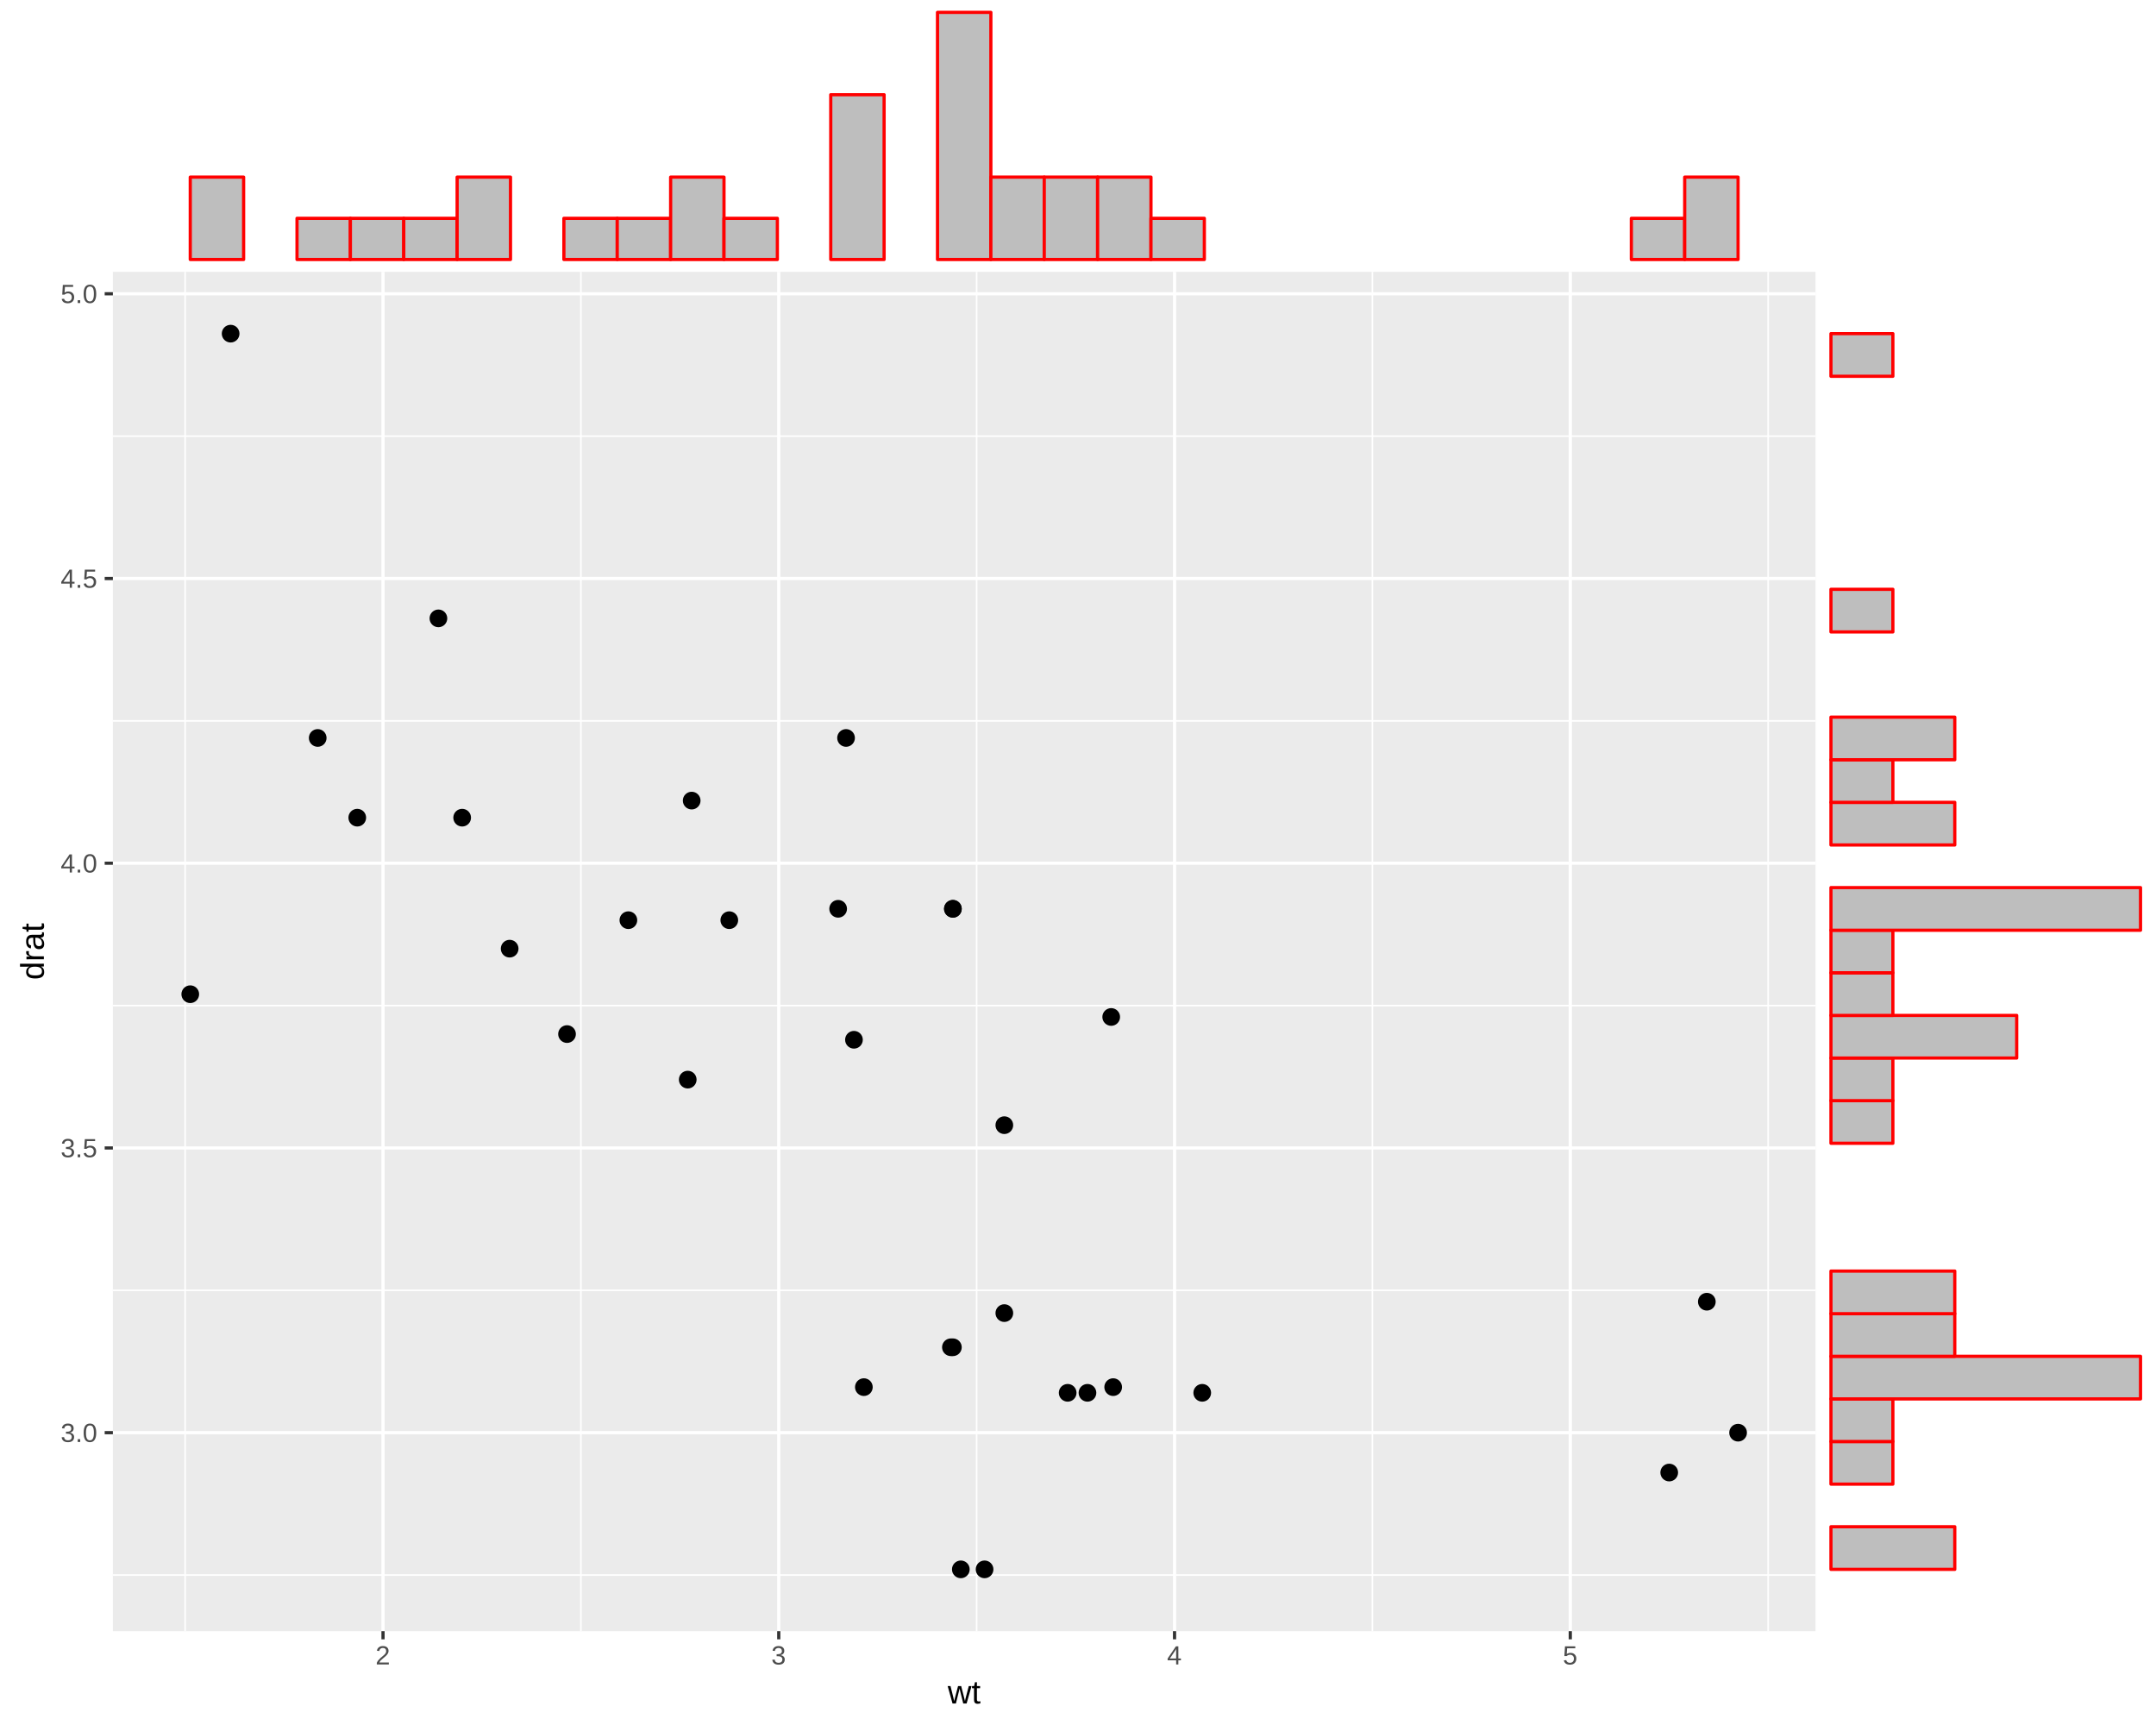
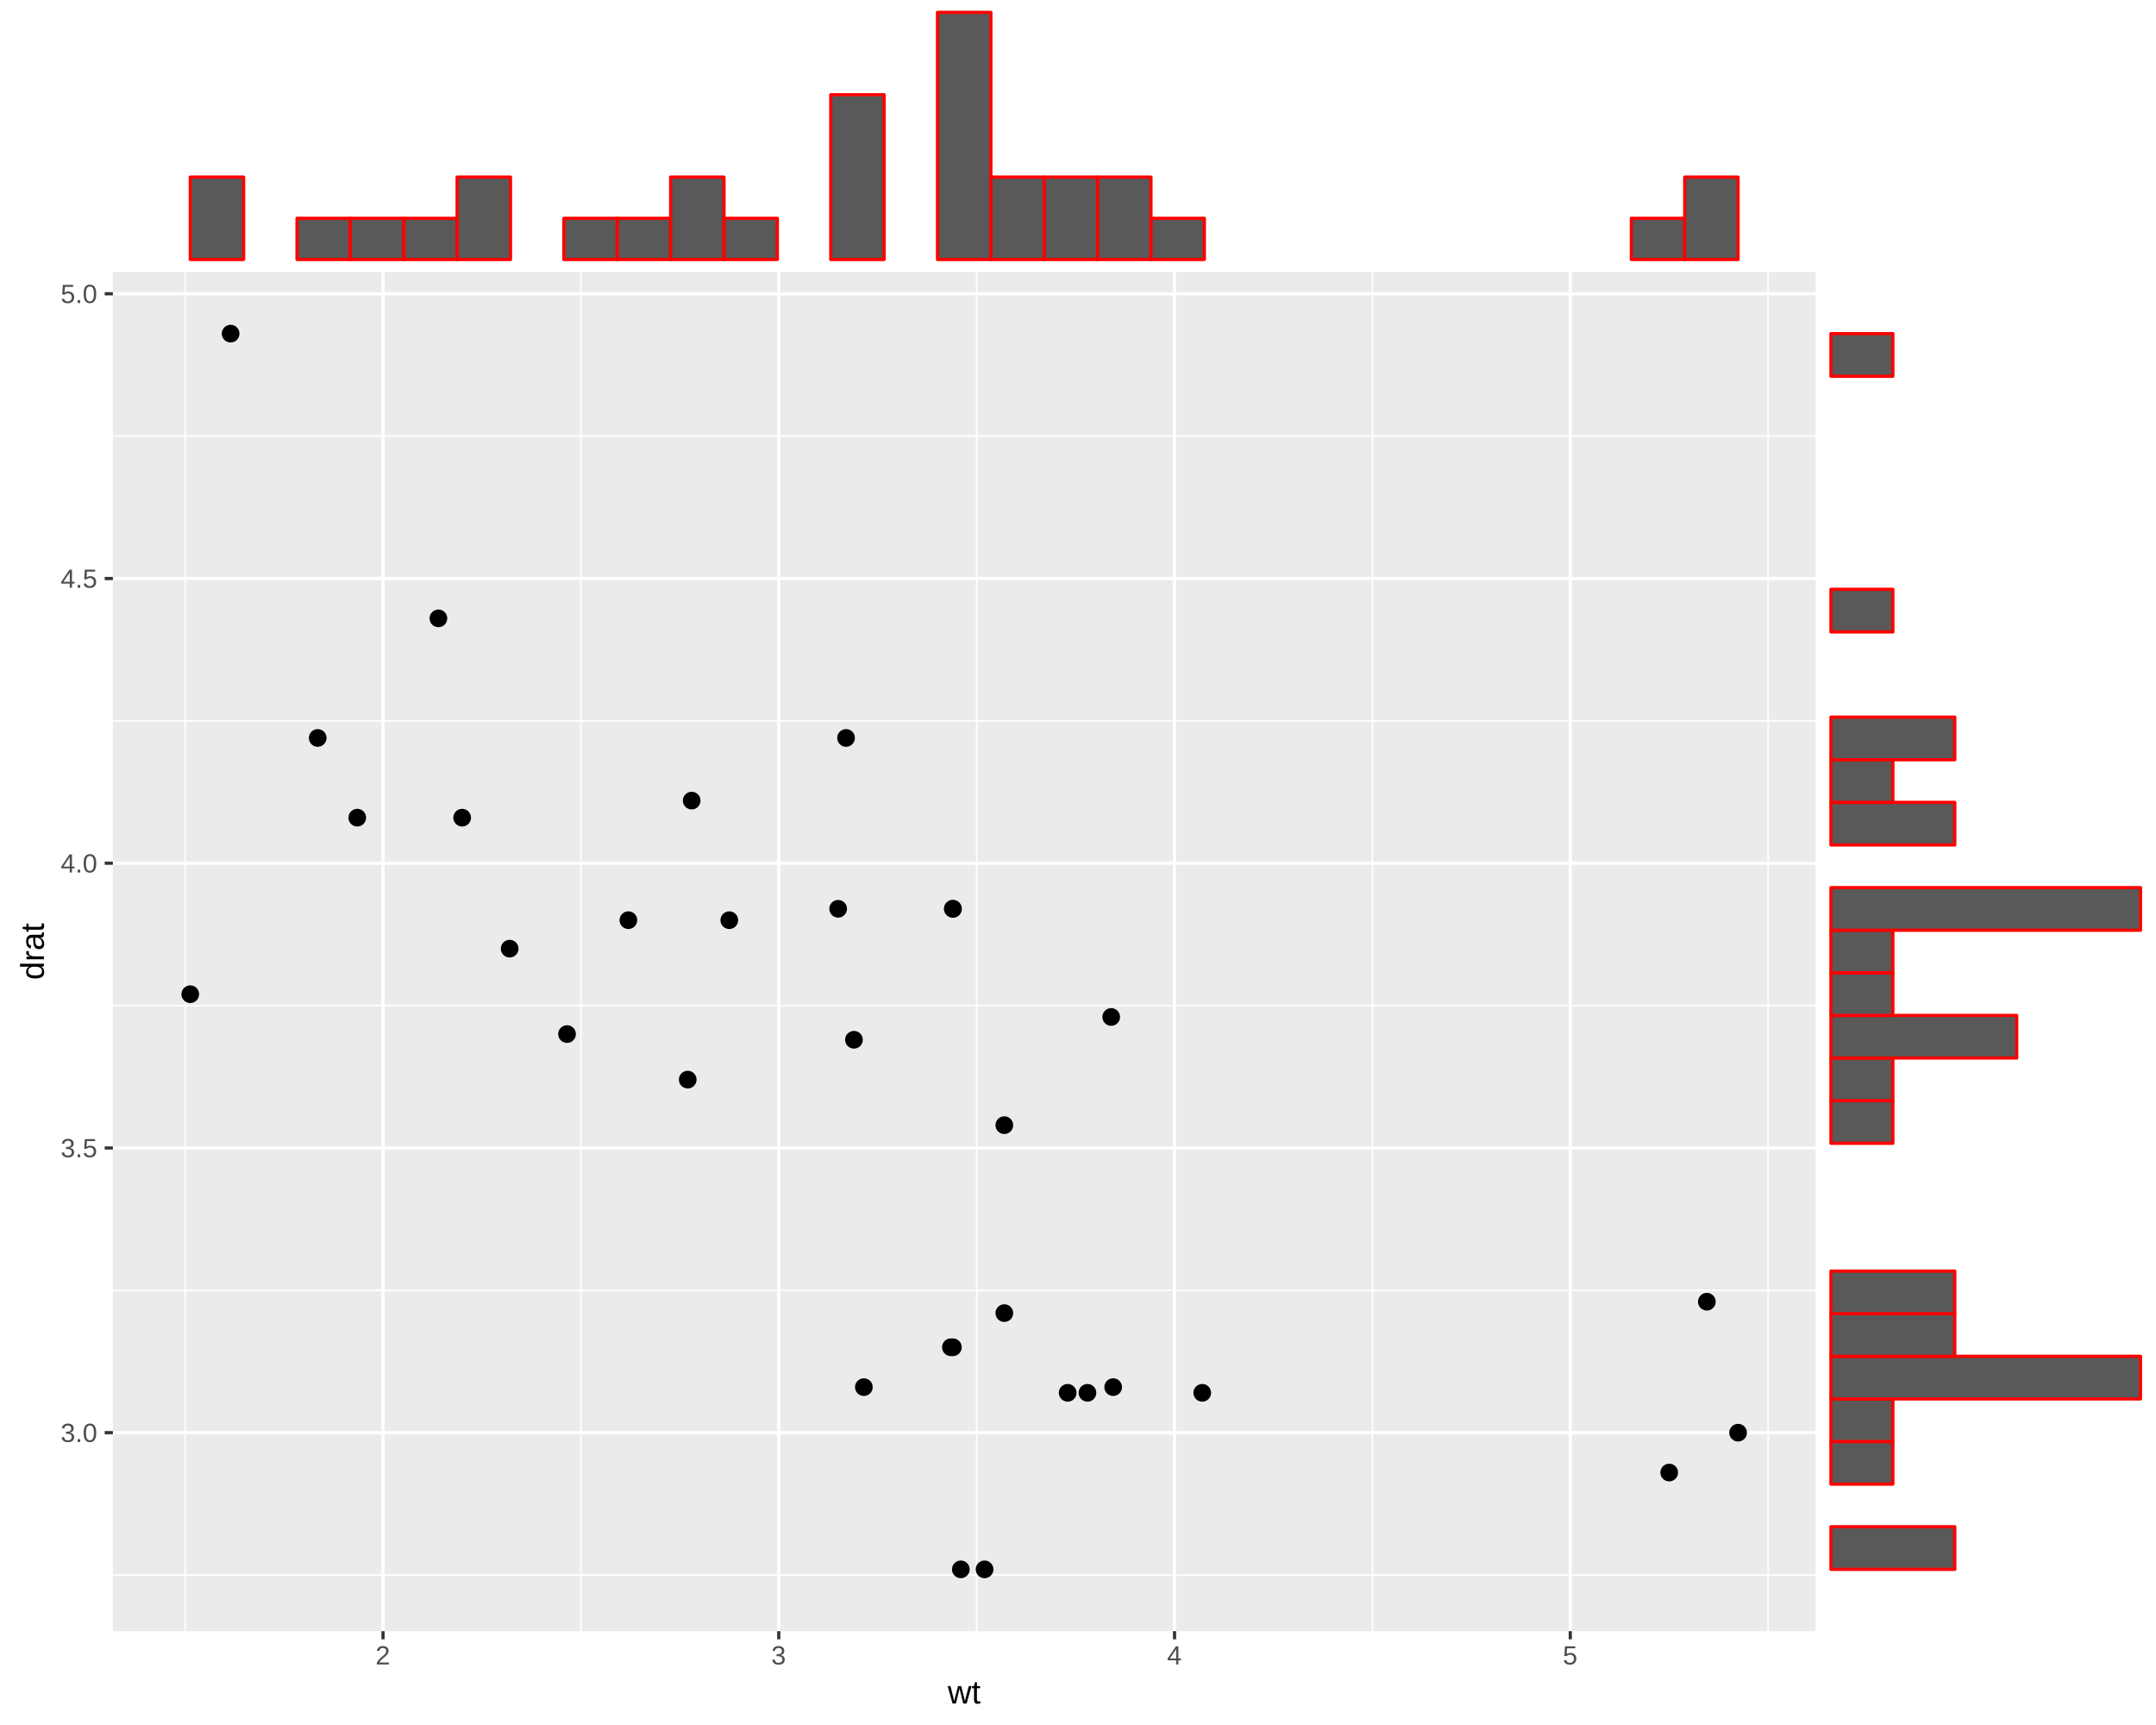
<svg xmlns="http://www.w3.org/2000/svg" viewBox="0 0 720.00 576.00">
  <defs>
    <style type="text/css">
    line, polyline, path, rect, circle {
      fill: none;
      stroke: #000000;
      stroke-linecap: round;
      stroke-linejoin: round;
      stroke-miterlimit: 10.00;
    }
  </style>
  </defs>
  <rect width="100%" height="100%" style="stroke: none; fill: #FFFFFF;" />
  <defs>
    <clipPath id="cpMHw2MDYuMjgzfDU3Nnw5MC43NzY0">
      <rect x="0.00" y="90.78" width="606.28" height="485.22" />
    </clipPath>
  </defs>
  <rect x="-0.00" y="90.78" width="606.28" height="485.22" style="stroke-width: 1.07; stroke: #FFFFFF; fill: #FFFFFF;" clip-path="url(#cpMHw2MDYuMjgzfDU3Nnw5MC43NzY0)" />
  <defs>
    <clipPath id="cpMHw3MjB8NTc2fDA=">
      <rect x="0.00" y="0.00" width="720.00" height="576.00" />
    </clipPath>
  </defs>
  <defs>
    <clipPath id="cpMzcuNjk2M3w2MDYuMjgzfDU0NC42NTl8OTAuNzc2NA==">
      <rect x="37.70" y="90.78" width="568.59" height="453.88" />
    </clipPath>
  </defs>
  <rect x="37.70" y="90.78" width="568.59" height="453.88" style="stroke-width: 1.07; stroke: none; fill: #EBEBEB;" clip-path="url(#cpMzcuNjk2M3w2MDYuMjgzfDU0NC42NTl8OTAuNzc2NA==)" />
  <polyline points="37.70,525.93 606.28,525.93 " style="stroke-width: 0.53; stroke: #FFFFFF; stroke-linecap: butt;" clip-path="url(#cpMzcuNjk2M3w2MDYuMjgzfDU0NC42NTl8OTAuNzc2NA==)" />
  <polyline points="37.70,430.86 606.28,430.86 " style="stroke-width: 0.53; stroke: #FFFFFF; stroke-linecap: butt;" clip-path="url(#cpMzcuNjk2M3w2MDYuMjgzfDU0NC42NTl8OTAuNzc2NA==)" />
  <polyline points="37.70,335.78 606.28,335.78 " style="stroke-width: 0.53; stroke: #FFFFFF; stroke-linecap: butt;" clip-path="url(#cpMzcuNjk2M3w2MDYuMjgzfDU0NC42NTl8OTAuNzc2NA==)" />
  <polyline points="37.70,240.71 606.28,240.71 " style="stroke-width: 0.53; stroke: #FFFFFF; stroke-linecap: butt;" clip-path="url(#cpMzcuNjk2M3w2MDYuMjgzfDU0NC42NTl8OTAuNzc2NA==)" />
  <polyline points="37.70,145.63 606.28,145.63 " style="stroke-width: 0.53; stroke: #FFFFFF; stroke-linecap: butt;" clip-path="url(#cpMzcuNjk2M3w2MDYuMjgzfDU0NC42NTl8OTAuNzc2NA==)" />
  <polyline points="61.82,544.66 61.82,90.78 " style="stroke-width: 0.53; stroke: #FFFFFF; stroke-linecap: butt;" clip-path="url(#cpMzcuNjk2M3w2MDYuMjgzfDU0NC42NTl8OTAuNzc2NA==)" />
  <polyline points="193.99,544.66 193.99,90.78 " style="stroke-width: 0.53; stroke: #FFFFFF; stroke-linecap: butt;" clip-path="url(#cpMzcuNjk2M3w2MDYuMjgzfDU0NC42NTl8OTAuNzc2NA==)" />
  <polyline points="326.15,544.66 326.15,90.78 " style="stroke-width: 0.53; stroke: #FFFFFF; stroke-linecap: butt;" clip-path="url(#cpMzcuNjk2M3w2MDYuMjgzfDU0NC42NTl8OTAuNzc2NA==)" />
  <polyline points="458.32,544.66 458.32,90.78 " style="stroke-width: 0.53; stroke: #FFFFFF; stroke-linecap: butt;" clip-path="url(#cpMzcuNjk2M3w2MDYuMjgzfDU0NC42NTl8OTAuNzc2NA==)" />
  <polyline points="590.48,544.66 590.48,90.78 " style="stroke-width: 0.53; stroke: #FFFFFF; stroke-linecap: butt;" clip-path="url(#cpMzcuNjk2M3w2MDYuMjgzfDU0NC42NTl8OTAuNzc2NA==)" />
  <polyline points="37.70,478.39 606.28,478.39 " style="stroke-width: 1.07; stroke: #FFFFFF; stroke-linecap: butt;" clip-path="url(#cpMzcuNjk2M3w2MDYuMjgzfDU0NC42NTl8OTAuNzc2NA==)" />
  <polyline points="37.70,383.32 606.28,383.32 " style="stroke-width: 1.07; stroke: #FFFFFF; stroke-linecap: butt;" clip-path="url(#cpMzcuNjk2M3w2MDYuMjgzfDU0NC42NTl8OTAuNzc2NA==)" />
  <polyline points="37.70,288.24 606.28,288.24 " style="stroke-width: 1.07; stroke: #FFFFFF; stroke-linecap: butt;" clip-path="url(#cpMzcuNjk2M3w2MDYuMjgzfDU0NC42NTl8OTAuNzc2NA==)" />
  <polyline points="37.70,193.17 606.28,193.17 " style="stroke-width: 1.07; stroke: #FFFFFF; stroke-linecap: butt;" clip-path="url(#cpMzcuNjk2M3w2MDYuMjgzfDU0NC42NTl8OTAuNzc2NA==)" />
  <polyline points="37.70,98.10 606.28,98.10 " style="stroke-width: 1.07; stroke: #FFFFFF; stroke-linecap: butt;" clip-path="url(#cpMzcuNjk2M3w2MDYuMjgzfDU0NC42NTl8OTAuNzc2NA==)" />
  <polyline points="127.91,544.66 127.91,90.78 " style="stroke-width: 1.07; stroke: #FFFFFF; stroke-linecap: butt;" clip-path="url(#cpMzcuNjk2M3w2MDYuMjgzfDU0NC42NTl8OTAuNzc2NA==)" />
  <polyline points="260.07,544.66 260.07,90.78 " style="stroke-width: 1.07; stroke: #FFFFFF; stroke-linecap: butt;" clip-path="url(#cpMzcuNjk2M3w2MDYuMjgzfDU0NC42NTl8OTAuNzc2NA==)" />
  <polyline points="392.24,544.66 392.24,90.78 " style="stroke-width: 1.07; stroke: #FFFFFF; stroke-linecap: butt;" clip-path="url(#cpMzcuNjk2M3w2MDYuMjgzfDU0NC42NTl8OTAuNzc2NA==)" />
  <polyline points="524.40,544.66 524.40,90.78 " style="stroke-width: 1.07; stroke: #FFFFFF; stroke-linecap: butt;" clip-path="url(#cpMzcuNjk2M3w2MDYuMjgzfDU0NC42NTl8OTAuNzc2NA==)" />
  <circle cx="209.85" cy="307.26" r="1.95pt" style="stroke-width: 0.71; fill: #000000;" clip-path="url(#cpMzcuNjk2M3w2MDYuMjgzfDU0NC42NTl8OTAuNzc2NA==)" />
  <circle cx="243.55" cy="307.26" r="1.95pt" style="stroke-width: 0.71; fill: #000000;" clip-path="url(#cpMzcuNjk2M3w2MDYuMjgzfDU0NC42NTl8OTAuNzc2NA==)" />
  <circle cx="170.20" cy="316.77" r="1.95pt" style="stroke-width: 0.71; fill: #000000;" clip-path="url(#cpMzcuNjk2M3w2MDYuMjgzfDU0NC42NTl8OTAuNzc2NA==)" />
  <circle cx="288.49" cy="463.18" r="1.95pt" style="stroke-width: 0.71; fill: #000000;" clip-path="url(#cpMzcuNjk2M3w2MDYuMjgzfDU0NC42NTl8OTAuNzc2NA==)" />
  <circle cx="318.22" cy="449.87" r="1.95pt" style="stroke-width: 0.71; fill: #000000;" clip-path="url(#cpMzcuNjk2M3w2MDYuMjgzfDU0NC42NTl8OTAuNzc2NA==)" />
  <circle cx="320.87" cy="524.03" r="1.95pt" style="stroke-width: 0.71; fill: #000000;" clip-path="url(#cpMzcuNjk2M3w2MDYuMjgzfDU0NC42NTl8OTAuNzc2NA==)" />
  <circle cx="335.40" cy="438.46" r="1.95pt" style="stroke-width: 0.71; fill: #000000;" clip-path="url(#cpMzcuNjk2M3w2MDYuMjgzfDU0NC42NTl8OTAuNzc2NA==)" />
  <circle cx="285.18" cy="347.19" r="1.95pt" style="stroke-width: 0.71; fill: #000000;" clip-path="url(#cpMzcuNjk2M3w2MDYuMjgzfDU0NC42NTl8OTAuNzc2NA==)" />
  <circle cx="279.90" cy="303.46" r="1.95pt" style="stroke-width: 0.71; fill: #000000;" clip-path="url(#cpMzcuNjk2M3w2MDYuMjgzfDU0NC42NTl8OTAuNzc2NA==)" />
  <circle cx="318.22" cy="303.46" r="1.95pt" style="stroke-width: 0.71; fill: #000000;" clip-path="url(#cpMzcuNjk2M3w2MDYuMjgzfDU0NC42NTl8OTAuNzc2NA==)" />
  <circle cx="318.22" cy="303.46" r="1.95pt" style="stroke-width: 0.71; fill: #000000;" clip-path="url(#cpMzcuNjk2M3w2MDYuMjgzfDU0NC42NTl8OTAuNzc2NA==)" />
  <circle cx="401.49" cy="465.08" r="1.95pt" style="stroke-width: 0.71; fill: #000000;" clip-path="url(#cpMzcuNjk2M3w2MDYuMjgzfDU0NC42NTl8OTAuNzc2NA==)" />
  <circle cx="356.55" cy="465.08" r="1.95pt" style="stroke-width: 0.71; fill: #000000;" clip-path="url(#cpMzcuNjk2M3w2MDYuMjgzfDU0NC42NTl8OTAuNzc2NA==)" />
  <circle cx="363.16" cy="465.08" r="1.95pt" style="stroke-width: 0.71; fill: #000000;" clip-path="url(#cpMzcuNjk2M3w2MDYuMjgzfDU0NC42NTl8OTAuNzc2NA==)" />
  <circle cx="557.44" cy="491.70" r="1.95pt" style="stroke-width: 0.71; fill: #000000;" clip-path="url(#cpMzcuNjk2M3w2MDYuMjgzfDU0NC42NTl8OTAuNzc2NA==)" />
  <circle cx="580.44" cy="478.39" r="1.95pt" style="stroke-width: 0.71; fill: #000000;" clip-path="url(#cpMzcuNjk2M3w2MDYuMjgzfDU0NC42NTl8OTAuNzc2NA==)" />
  <circle cx="570.00" cy="434.66" r="1.95pt" style="stroke-width: 0.71; fill: #000000;" clip-path="url(#cpMzcuNjk2M3w2MDYuMjgzfDU0NC42NTl8OTAuNzc2NA==)" />
  <circle cx="154.34" cy="273.03" r="1.95pt" style="stroke-width: 0.71; fill: #000000;" clip-path="url(#cpMzcuNjk2M3w2MDYuMjgzfDU0NC42NTl8OTAuNzc2NA==)" />
  <circle cx="77.02" cy="111.41" r="1.95pt" style="stroke-width: 0.71; fill: #000000;" clip-path="url(#cpMzcuNjk2M3w2MDYuMjgzfDU0NC42NTl8OTAuNzc2NA==)" />
  <circle cx="106.10" cy="246.41" r="1.95pt" style="stroke-width: 0.71; fill: #000000;" clip-path="url(#cpMzcuNjk2M3w2MDYuMjgzfDU0NC42NTl8OTAuNzc2NA==)" />
  <circle cx="189.36" cy="345.29" r="1.95pt" style="stroke-width: 0.71; fill: #000000;" clip-path="url(#cpMzcuNjk2M3w2MDYuMjgzfDU0NC42NTl8OTAuNzc2NA==)" />
  <circle cx="328.80" cy="524.03" r="1.95pt" style="stroke-width: 0.71; fill: #000000;" clip-path="url(#cpMzcuNjk2M3w2MDYuMjgzfDU0NC42NTl8OTAuNzc2NA==)" />
  <circle cx="317.56" cy="449.87" r="1.95pt" style="stroke-width: 0.71; fill: #000000;" clip-path="url(#cpMzcuNjk2M3w2MDYuMjgzfDU0NC42NTl8OTAuNzc2NA==)" />
  <circle cx="371.09" cy="339.58" r="1.95pt" style="stroke-width: 0.71; fill: #000000;" clip-path="url(#cpMzcuNjk2M3w2MDYuMjgzfDU0NC42NTl8OTAuNzc2NA==)" />
  <circle cx="371.75" cy="463.18" r="1.95pt" style="stroke-width: 0.71; fill: #000000;" clip-path="url(#cpMzcuNjk2M3w2MDYuMjgzfDU0NC42NTl8OTAuNzc2NA==)" />
  <circle cx="119.31" cy="273.03" r="1.95pt" style="stroke-width: 0.71; fill: #000000;" clip-path="url(#cpMzcuNjk2M3w2MDYuMjgzfDU0NC42NTl8OTAuNzc2NA==)" />
  <circle cx="146.41" cy="206.48" r="1.95pt" style="stroke-width: 0.71; fill: #000000;" clip-path="url(#cpMzcuNjk2M3w2MDYuMjgzfDU0NC42NTl8OTAuNzc2NA==)" />
  <circle cx="63.54" cy="331.98" r="1.95pt" style="stroke-width: 0.71; fill: #000000;" clip-path="url(#cpMzcuNjk2M3w2MDYuMjgzfDU0NC42NTl8OTAuNzc2NA==)" />
  <circle cx="282.54" cy="246.41" r="1.95pt" style="stroke-width: 0.71; fill: #000000;" clip-path="url(#cpMzcuNjk2M3w2MDYuMjgzfDU0NC42NTl8OTAuNzc2NA==)" />
  <circle cx="229.67" cy="360.50" r="1.95pt" style="stroke-width: 0.71; fill: #000000;" clip-path="url(#cpMzcuNjk2M3w2MDYuMjgzfDU0NC42NTl8OTAuNzc2NA==)" />
  <circle cx="335.40" cy="375.71" r="1.95pt" style="stroke-width: 0.71; fill: #000000;" clip-path="url(#cpMzcuNjk2M3w2MDYuMjgzfDU0NC42NTl8OTAuNzc2NA==)" />
  <circle cx="230.99" cy="267.33" r="1.95pt" style="stroke-width: 0.71; fill: #000000;" clip-path="url(#cpMzcuNjk2M3w2MDYuMjgzfDU0NC42NTl8OTAuNzc2NA==)" />
  <defs>
    <clipPath id="cpMHw3MjB8NTc2fDA=">
      <rect x="0.00" y="0.00" width="720.00" height="576.00" />
    </clipPath>
  </defs>
  <g clip-path="url(#cpMHw3MjB8NTc2fDA=)">
    <text x="20.25" y="481.49" style="font-size: 8.80px; fill: #4D4D4D; font-family: Liberation Sans;" textLength="12.51px" lengthAdjust="spacingAndGlyphs">3.0</text>
  </g>
  <g clip-path="url(#cpMHw3MjB8NTc2fDA=)">
    <text x="20.25" y="386.41" style="font-size: 8.80px; fill: #4D4D4D; font-family: Liberation Sans;" textLength="12.51px" lengthAdjust="spacingAndGlyphs">3.5</text>
  </g>
  <g clip-path="url(#cpMHw3MjB8NTc2fDA=)">
    <text x="20.25" y="291.34" style="font-size: 8.80px; fill: #4D4D4D; font-family: Liberation Sans;" textLength="12.51px" lengthAdjust="spacingAndGlyphs">4.0</text>
  </g>
  <g clip-path="url(#cpMHw3MjB8NTc2fDA=)">
    <text x="20.25" y="196.26" style="font-size: 8.80px; fill: #4D4D4D; font-family: Liberation Sans;" textLength="12.51px" lengthAdjust="spacingAndGlyphs">4.5</text>
  </g>
  <g clip-path="url(#cpMHw3MjB8NTc2fDA=)">
    <text x="20.25" y="101.19" style="font-size: 8.80px; fill: #4D4D4D; font-family: Liberation Sans;" textLength="12.51px" lengthAdjust="spacingAndGlyphs">5.0</text>
  </g>
  <polyline points="34.96,478.39 37.70,478.39 " style="stroke-width: 1.07; stroke: #333333; stroke-linecap: butt;" clip-path="url(#cpMHw3MjB8NTc2fDA=)" />
  <polyline points="34.96,383.32 37.70,383.32 " style="stroke-width: 1.07; stroke: #333333; stroke-linecap: butt;" clip-path="url(#cpMHw3MjB8NTc2fDA=)" />
  <polyline points="34.96,288.24 37.70,288.24 " style="stroke-width: 1.07; stroke: #333333; stroke-linecap: butt;" clip-path="url(#cpMHw3MjB8NTc2fDA=)" />
  <polyline points="34.96,193.17 37.70,193.17 " style="stroke-width: 1.07; stroke: #333333; stroke-linecap: butt;" clip-path="url(#cpMHw3MjB8NTc2fDA=)" />
  <polyline points="34.96,98.10 37.70,98.10 " style="stroke-width: 1.07; stroke: #333333; stroke-linecap: butt;" clip-path="url(#cpMHw3MjB8NTc2fDA=)" />
  <polyline points="127.91,547.40 127.91,544.66 " style="stroke-width: 1.07; stroke: #333333; stroke-linecap: butt;" clip-path="url(#cpMHw3MjB8NTc2fDA=)" />
  <polyline points="260.07,547.40 260.07,544.66 " style="stroke-width: 1.07; stroke: #333333; stroke-linecap: butt;" clip-path="url(#cpMHw3MjB8NTc2fDA=)" />
  <polyline points="392.24,547.40 392.24,544.66 " style="stroke-width: 1.07; stroke: #333333; stroke-linecap: butt;" clip-path="url(#cpMHw3MjB8NTc2fDA=)" />
  <polyline points="524.40,547.40 524.40,544.66 " style="stroke-width: 1.07; stroke: #333333; stroke-linecap: butt;" clip-path="url(#cpMHw3MjB8NTc2fDA=)" />
  <g clip-path="url(#cpMHw3MjB8NTc2fDA=)">
    <text x="125.40" y="555.78" style="font-size: 8.80px; fill: #4D4D4D; font-family: Liberation Sans;" textLength="5.01px" lengthAdjust="spacingAndGlyphs">2</text>
  </g>
  <g clip-path="url(#cpMHw3MjB8NTc2fDA=)">
    <text x="257.57" y="555.78" style="font-size: 8.80px; fill: #4D4D4D; font-family: Liberation Sans;" textLength="5.01px" lengthAdjust="spacingAndGlyphs">3</text>
  </g>
  <g clip-path="url(#cpMHw3MjB8NTc2fDA=)">
    <text x="389.73" y="555.78" style="font-size: 8.80px; fill: #4D4D4D; font-family: Liberation Sans;" textLength="5.01px" lengthAdjust="spacingAndGlyphs">4</text>
  </g>
  <g clip-path="url(#cpMHw3MjB8NTc2fDA=)">
    <text x="521.90" y="555.78" style="font-size: 8.80px; fill: #4D4D4D; font-family: Liberation Sans;" textLength="5.01px" lengthAdjust="spacingAndGlyphs">5</text>
  </g>
  <g clip-path="url(#cpMHw3MjB8NTc2fDA=)">
    <text x="316.49" y="568.82" style="font-size: 11.00px; font-family: Liberation Sans;" textLength="11.00px" lengthAdjust="spacingAndGlyphs">wt</text>
  </g>
  <g clip-path="url(#cpMHw3MjB8NTc2fDA=)">
    <text transform="translate(14.65,327.19) rotate(-90)" style="font-size: 11.00px; font-family: Liberation Sans;" textLength="18.95px" lengthAdjust="spacingAndGlyphs">drat</text>
  </g>
  <defs>
    <clipPath id="cpMzcuNjk2M3w2MDYuMjgzfDkwLjc3NjR8MA==">
      <rect x="37.70" y="0.00" width="568.59" height="90.78" />
    </clipPath>
  </defs>
-   <rect x="63.54" y="59.14" width="17.82" height="27.51" style="stroke-width: 1.07; stroke: #FF0000; stroke-linecap: butt; fill: #BEBEBE;" clip-path="url(#cpMzcuNjk2M3w2MDYuMjgzfDkwLjc3NjR8MA==)" />
-   <rect x="81.37" y="86.65" width="17.82" height="0.00" style="stroke-width: 1.07; stroke: #FF0000; stroke-linecap: butt; fill: #BEBEBE;" clip-path="url(#cpMzcuNjk2M3w2MDYuMjgzfDkwLjc3NjR8MA==)" />
-   <rect x="99.19" y="72.90" width="17.82" height="13.75" style="stroke-width: 1.07; stroke: #FF0000; stroke-linecap: butt; fill: #BEBEBE;" clip-path="url(#cpMzcuNjk2M3w2MDYuMjgzfDkwLjc3NjR8MA==)" />
-   <rect x="117.01" y="72.90" width="17.82" height="13.75" style="stroke-width: 1.07; stroke: #FF0000; stroke-linecap: butt; fill: #BEBEBE;" clip-path="url(#cpMzcuNjk2M3w2MDYuMjgzfDkwLjc3NjR8MA==)" />
-   <rect x="134.84" y="72.90" width="17.82" height="13.75" style="stroke-width: 1.07; stroke: #FF0000; stroke-linecap: butt; fill: #BEBEBE;" clip-path="url(#cpMzcuNjk2M3w2MDYuMjgzfDkwLjc3NjR8MA==)" />
-   <rect x="152.66" y="59.14" width="17.82" height="27.51" style="stroke-width: 1.07; stroke: #FF0000; stroke-linecap: butt; fill: #BEBEBE;" clip-path="url(#cpMzcuNjk2M3w2MDYuMjgzfDkwLjc3NjR8MA==)" />
-   <rect x="170.49" y="86.65" width="17.82" height="0.00" style="stroke-width: 1.07; stroke: #FF0000; stroke-linecap: butt; fill: #BEBEBE;" clip-path="url(#cpMzcuNjk2M3w2MDYuMjgzfDkwLjc3NjR8MA==)" />
-   <rect x="188.31" y="72.90" width="17.82" height="13.75" style="stroke-width: 1.07; stroke: #FF0000; stroke-linecap: butt; fill: #BEBEBE;" clip-path="url(#cpMzcuNjk2M3w2MDYuMjgzfDkwLjc3NjR8MA==)" />
-   <rect x="206.13" y="72.90" width="17.82" height="13.75" style="stroke-width: 1.07; stroke: #FF0000; stroke-linecap: butt; fill: #BEBEBE;" clip-path="url(#cpMzcuNjk2M3w2MDYuMjgzfDkwLjc3NjR8MA==)" />
-   <rect x="223.96" y="59.14" width="17.82" height="27.51" style="stroke-width: 1.07; stroke: #FF0000; stroke-linecap: butt; fill: #BEBEBE;" clip-path="url(#cpMzcuNjk2M3w2MDYuMjgzfDkwLjc3NjR8MA==)" />
-   <rect x="241.78" y="72.90" width="17.82" height="13.75" style="stroke-width: 1.07; stroke: #FF0000; stroke-linecap: butt; fill: #BEBEBE;" clip-path="url(#cpMzcuNjk2M3w2MDYuMjgzfDkwLjc3NjR8MA==)" />
-   <rect x="259.61" y="86.65" width="17.82" height="0.00" style="stroke-width: 1.07; stroke: #FF0000; stroke-linecap: butt; fill: #BEBEBE;" clip-path="url(#cpMzcuNjk2M3w2MDYuMjgzfDkwLjc3NjR8MA==)" />
-   <rect x="277.43" y="31.63" width="17.82" height="55.02" style="stroke-width: 1.07; stroke: #FF0000; stroke-linecap: butt; fill: #BEBEBE;" clip-path="url(#cpMzcuNjk2M3w2MDYuMjgzfDkwLjc3NjR8MA==)" />
-   <rect x="295.25" y="86.65" width="17.82" height="0.00" style="stroke-width: 1.07; stroke: #FF0000; stroke-linecap: butt; fill: #BEBEBE;" clip-path="url(#cpMzcuNjk2M3w2MDYuMjgzfDkwLjc3NjR8MA==)" />
-   <rect x="313.08" y="4.13" width="17.82" height="82.52" style="stroke-width: 1.07; stroke: #FF0000; stroke-linecap: butt; fill: #BEBEBE;" clip-path="url(#cpMzcuNjk2M3w2MDYuMjgzfDkwLjc3NjR8MA==)" />
-   <rect x="330.90" y="59.14" width="17.82" height="27.51" style="stroke-width: 1.07; stroke: #FF0000; stroke-linecap: butt; fill: #BEBEBE;" clip-path="url(#cpMzcuNjk2M3w2MDYuMjgzfDkwLjc3NjR8MA==)" />
-   <rect x="348.73" y="59.14" width="17.82" height="27.51" style="stroke-width: 1.07; stroke: #FF0000; stroke-linecap: butt; fill: #BEBEBE;" clip-path="url(#cpMzcuNjk2M3w2MDYuMjgzfDkwLjc3NjR8MA==)" />
-   <rect x="366.55" y="59.14" width="17.82" height="27.51" style="stroke-width: 1.07; stroke: #FF0000; stroke-linecap: butt; fill: #BEBEBE;" clip-path="url(#cpMzcuNjk2M3w2MDYuMjgzfDkwLjc3NjR8MA==)" />
-   <rect x="384.37" y="72.90" width="17.82" height="13.75" style="stroke-width: 1.07; stroke: #FF0000; stroke-linecap: butt; fill: #BEBEBE;" clip-path="url(#cpMzcuNjk2M3w2MDYuMjgzfDkwLjc3NjR8MA==)" />
-   <rect x="402.20" y="86.65" width="17.82" height="0.00" style="stroke-width: 1.07; stroke: #FF0000; stroke-linecap: butt; fill: #BEBEBE;" clip-path="url(#cpMzcuNjk2M3w2MDYuMjgzfDkwLjc3NjR8MA==)" />
-   <rect x="420.02" y="86.65" width="17.82" height="0.00" style="stroke-width: 1.07; stroke: #FF0000; stroke-linecap: butt; fill: #BEBEBE;" clip-path="url(#cpMzcuNjk2M3w2MDYuMjgzfDkwLjc3NjR8MA==)" />
-   <rect x="437.85" y="86.65" width="17.82" height="0.00" style="stroke-width: 1.07; stroke: #FF0000; stroke-linecap: butt; fill: #BEBEBE;" clip-path="url(#cpMzcuNjk2M3w2MDYuMjgzfDkwLjc3NjR8MA==)" />
-   <rect x="455.67" y="86.65" width="17.82" height="0.00" style="stroke-width: 1.07; stroke: #FF0000; stroke-linecap: butt; fill: #BEBEBE;" clip-path="url(#cpMzcuNjk2M3w2MDYuMjgzfDkwLjc3NjR8MA==)" />
-   <rect x="473.49" y="86.65" width="17.82" height="0.00" style="stroke-width: 1.07; stroke: #FF0000; stroke-linecap: butt; fill: #BEBEBE;" clip-path="url(#cpMzcuNjk2M3w2MDYuMjgzfDkwLjc3NjR8MA==)" />
-   <rect x="491.32" y="86.65" width="17.82" height="0.00" style="stroke-width: 1.07; stroke: #FF0000; stroke-linecap: butt; fill: #BEBEBE;" clip-path="url(#cpMzcuNjk2M3w2MDYuMjgzfDkwLjc3NjR8MA==)" />
-   <rect x="509.14" y="86.65" width="17.82" height="0.00" style="stroke-width: 1.07; stroke: #FF0000; stroke-linecap: butt; fill: #BEBEBE;" clip-path="url(#cpMzcuNjk2M3w2MDYuMjgzfDkwLjc3NjR8MA==)" />
-   <rect x="526.97" y="86.65" width="17.82" height="0.00" style="stroke-width: 1.07; stroke: #FF0000; stroke-linecap: butt; fill: #BEBEBE;" clip-path="url(#cpMzcuNjk2M3w2MDYuMjgzfDkwLjc3NjR8MA==)" />
-   <rect x="544.79" y="72.90" width="17.82" height="13.75" style="stroke-width: 1.07; stroke: #FF0000; stroke-linecap: butt; fill: #BEBEBE;" clip-path="url(#cpMzcuNjk2M3w2MDYuMjgzfDkwLjc3NjR8MA==)" />
-   <rect x="562.61" y="59.14" width="17.82" height="27.51" style="stroke-width: 1.07; stroke: #FF0000; stroke-linecap: butt; fill: #BEBEBE;" clip-path="url(#cpMzcuNjk2M3w2MDYuMjgzfDkwLjc3NjR8MA==)" />
+   <rect x="63.54" y="59.14" width="17.82" height="27.51" style="stroke-width: 1.07; stroke: #FF0000; stroke-linecap: butt; fill: #595959;" clip-path="url(#cpMzcuNjk2M3w2MDYuMjgzfDkwLjc3NjR8MA==)" />
+   <rect x="81.37" y="86.65" width="17.82" height="0.00" style="stroke-width: 1.07; stroke: #FF0000; stroke-linecap: butt; fill: #595959;" clip-path="url(#cpMzcuNjk2M3w2MDYuMjgzfDkwLjc3NjR8MA==)" />
+   <rect x="99.19" y="72.90" width="17.82" height="13.75" style="stroke-width: 1.07; stroke: #FF0000; stroke-linecap: butt; fill: #595959;" clip-path="url(#cpMzcuNjk2M3w2MDYuMjgzfDkwLjc3NjR8MA==)" />
+   <rect x="117.01" y="72.90" width="17.82" height="13.75" style="stroke-width: 1.07; stroke: #FF0000; stroke-linecap: butt; fill: #595959;" clip-path="url(#cpMzcuNjk2M3w2MDYuMjgzfDkwLjc3NjR8MA==)" />
+   <rect x="134.84" y="72.90" width="17.82" height="13.75" style="stroke-width: 1.07; stroke: #FF0000; stroke-linecap: butt; fill: #595959;" clip-path="url(#cpMzcuNjk2M3w2MDYuMjgzfDkwLjc3NjR8MA==)" />
+   <rect x="152.66" y="59.14" width="17.82" height="27.51" style="stroke-width: 1.07; stroke: #FF0000; stroke-linecap: butt; fill: #595959;" clip-path="url(#cpMzcuNjk2M3w2MDYuMjgzfDkwLjc3NjR8MA==)" />
+   <rect x="170.49" y="86.65" width="17.82" height="0.00" style="stroke-width: 1.07; stroke: #FF0000; stroke-linecap: butt; fill: #595959;" clip-path="url(#cpMzcuNjk2M3w2MDYuMjgzfDkwLjc3NjR8MA==)" />
+   <rect x="188.31" y="72.90" width="17.82" height="13.75" style="stroke-width: 1.07; stroke: #FF0000; stroke-linecap: butt; fill: #595959;" clip-path="url(#cpMzcuNjk2M3w2MDYuMjgzfDkwLjc3NjR8MA==)" />
+   <rect x="206.13" y="72.90" width="17.82" height="13.75" style="stroke-width: 1.07; stroke: #FF0000; stroke-linecap: butt; fill: #595959;" clip-path="url(#cpMzcuNjk2M3w2MDYuMjgzfDkwLjc3NjR8MA==)" />
+   <rect x="223.96" y="59.14" width="17.82" height="27.51" style="stroke-width: 1.07; stroke: #FF0000; stroke-linecap: butt; fill: #595959;" clip-path="url(#cpMzcuNjk2M3w2MDYuMjgzfDkwLjc3NjR8MA==)" />
+   <rect x="241.78" y="72.90" width="17.82" height="13.75" style="stroke-width: 1.07; stroke: #FF0000; stroke-linecap: butt; fill: #595959;" clip-path="url(#cpMzcuNjk2M3w2MDYuMjgzfDkwLjc3NjR8MA==)" />
+   <rect x="259.61" y="86.65" width="17.82" height="0.00" style="stroke-width: 1.07; stroke: #FF0000; stroke-linecap: butt; fill: #595959;" clip-path="url(#cpMzcuNjk2M3w2MDYuMjgzfDkwLjc3NjR8MA==)" />
+   <rect x="277.43" y="31.63" width="17.82" height="55.02" style="stroke-width: 1.07; stroke: #FF0000; stroke-linecap: butt; fill: #595959;" clip-path="url(#cpMzcuNjk2M3w2MDYuMjgzfDkwLjc3NjR8MA==)" />
+   <rect x="295.25" y="86.65" width="17.82" height="0.00" style="stroke-width: 1.07; stroke: #FF0000; stroke-linecap: butt; fill: #595959;" clip-path="url(#cpMzcuNjk2M3w2MDYuMjgzfDkwLjc3NjR8MA==)" />
+   <rect x="313.08" y="4.13" width="17.82" height="82.52" style="stroke-width: 1.07; stroke: #FF0000; stroke-linecap: butt; fill: #595959;" clip-path="url(#cpMzcuNjk2M3w2MDYuMjgzfDkwLjc3NjR8MA==)" />
+   <rect x="330.90" y="59.14" width="17.82" height="27.51" style="stroke-width: 1.07; stroke: #FF0000; stroke-linecap: butt; fill: #595959;" clip-path="url(#cpMzcuNjk2M3w2MDYuMjgzfDkwLjc3NjR8MA==)" />
+   <rect x="348.73" y="59.14" width="17.82" height="27.51" style="stroke-width: 1.07; stroke: #FF0000; stroke-linecap: butt; fill: #595959;" clip-path="url(#cpMzcuNjk2M3w2MDYuMjgzfDkwLjc3NjR8MA==)" />
+   <rect x="366.55" y="59.14" width="17.82" height="27.51" style="stroke-width: 1.07; stroke: #FF0000; stroke-linecap: butt; fill: #595959;" clip-path="url(#cpMzcuNjk2M3w2MDYuMjgzfDkwLjc3NjR8MA==)" />
+   <rect x="384.37" y="72.90" width="17.82" height="13.75" style="stroke-width: 1.07; stroke: #FF0000; stroke-linecap: butt; fill: #595959;" clip-path="url(#cpMzcuNjk2M3w2MDYuMjgzfDkwLjc3NjR8MA==)" />
+   <rect x="402.20" y="86.65" width="17.82" height="0.00" style="stroke-width: 1.07; stroke: #FF0000; stroke-linecap: butt; fill: #595959;" clip-path="url(#cpMzcuNjk2M3w2MDYuMjgzfDkwLjc3NjR8MA==)" />
+   <rect x="420.02" y="86.65" width="17.82" height="0.00" style="stroke-width: 1.07; stroke: #FF0000; stroke-linecap: butt; fill: #595959;" clip-path="url(#cpMzcuNjk2M3w2MDYuMjgzfDkwLjc3NjR8MA==)" />
+   <rect x="437.85" y="86.65" width="17.82" height="0.00" style="stroke-width: 1.07; stroke: #FF0000; stroke-linecap: butt; fill: #595959;" clip-path="url(#cpMzcuNjk2M3w2MDYuMjgzfDkwLjc3NjR8MA==)" />
+   <rect x="455.67" y="86.65" width="17.82" height="0.00" style="stroke-width: 1.07; stroke: #FF0000; stroke-linecap: butt; fill: #595959;" clip-path="url(#cpMzcuNjk2M3w2MDYuMjgzfDkwLjc3NjR8MA==)" />
+   <rect x="473.49" y="86.65" width="17.82" height="0.00" style="stroke-width: 1.07; stroke: #FF0000; stroke-linecap: butt; fill: #595959;" clip-path="url(#cpMzcuNjk2M3w2MDYuMjgzfDkwLjc3NjR8MA==)" />
+   <rect x="491.32" y="86.65" width="17.82" height="0.00" style="stroke-width: 1.07; stroke: #FF0000; stroke-linecap: butt; fill: #595959;" clip-path="url(#cpMzcuNjk2M3w2MDYuMjgzfDkwLjc3NjR8MA==)" />
+   <rect x="509.14" y="86.65" width="17.82" height="0.00" style="stroke-width: 1.07; stroke: #FF0000; stroke-linecap: butt; fill: #595959;" clip-path="url(#cpMzcuNjk2M3w2MDYuMjgzfDkwLjc3NjR8MA==)" />
+   <rect x="526.97" y="86.65" width="17.82" height="0.00" style="stroke-width: 1.07; stroke: #FF0000; stroke-linecap: butt; fill: #595959;" clip-path="url(#cpMzcuNjk2M3w2MDYuMjgzfDkwLjc3NjR8MA==)" />
+   <rect x="544.79" y="72.90" width="17.82" height="13.75" style="stroke-width: 1.07; stroke: #FF0000; stroke-linecap: butt; fill: #595959;" clip-path="url(#cpMzcuNjk2M3w2MDYuMjgzfDkwLjc3NjR8MA==)" />
+   <rect x="562.61" y="59.14" width="17.82" height="27.51" style="stroke-width: 1.07; stroke: #FF0000; stroke-linecap: butt; fill: #595959;" clip-path="url(#cpMzcuNjk2M3w2MDYuMjgzfDkwLjc3NjR8MA==)" />
  <defs>
    <clipPath id="cpMHw3MjB8NTc2fDA=">
      <rect x="0.00" y="0.00" width="720.00" height="576.00" />
    </clipPath>
  </defs>
  <defs>
    <clipPath id="cpNjA2LjI4M3w3MjB8NTQ0LjY1OXw5MC43NzY0">
      <rect x="606.28" y="90.78" width="113.72" height="453.88" />
    </clipPath>
  </defs>
-   <rect x="611.45" y="509.80" width="41.35" height="14.23" style="stroke-width: 1.07; stroke: #FF0000; stroke-linecap: butt; fill: #BEBEBE;" clip-path="url(#cpNjA2LjI4M3w3MjB8NTQ0LjY1OXw5MC43NzY0)" />
-   <rect x="611.45" y="495.57" width="0.00" height="14.23" style="stroke-width: 1.07; stroke: #FF0000; stroke-linecap: butt; fill: #BEBEBE;" clip-path="url(#cpNjA2LjI4M3w3MjB8NTQ0LjY1OXw5MC43NzY0)" />
-   <rect x="611.45" y="481.34" width="20.68" height="14.23" style="stroke-width: 1.07; stroke: #FF0000; stroke-linecap: butt; fill: #BEBEBE;" clip-path="url(#cpNjA2LjI4M3w3MjB8NTQ0LjY1OXw5MC43NzY0)" />
-   <rect x="611.45" y="467.11" width="20.68" height="14.23" style="stroke-width: 1.07; stroke: #FF0000; stroke-linecap: butt; fill: #BEBEBE;" clip-path="url(#cpNjA2LjI4M3w3MjB8NTQ0LjY1OXw5MC43NzY0)" />
-   <rect x="611.45" y="452.89" width="103.38" height="14.23" style="stroke-width: 1.07; stroke: #FF0000; stroke-linecap: butt; fill: #BEBEBE;" clip-path="url(#cpNjA2LjI4M3w3MjB8NTQ0LjY1OXw5MC43NzY0)" />
-   <rect x="611.45" y="438.66" width="41.35" height="14.23" style="stroke-width: 1.07; stroke: #FF0000; stroke-linecap: butt; fill: #BEBEBE;" clip-path="url(#cpNjA2LjI4M3w3MjB8NTQ0LjY1OXw5MC43NzY0)" />
-   <rect x="611.45" y="424.43" width="41.35" height="14.23" style="stroke-width: 1.07; stroke: #FF0000; stroke-linecap: butt; fill: #BEBEBE;" clip-path="url(#cpNjA2LjI4M3w3MjB8NTQ0LjY1OXw5MC43NzY0)" />
-   <rect x="611.45" y="410.20" width="0.00" height="14.23" style="stroke-width: 1.07; stroke: #FF0000; stroke-linecap: butt; fill: #BEBEBE;" clip-path="url(#cpNjA2LjI4M3w3MjB8NTQ0LjY1OXw5MC43NzY0)" />
-   <rect x="611.45" y="395.97" width="0.00" height="14.23" style="stroke-width: 1.07; stroke: #FF0000; stroke-linecap: butt; fill: #BEBEBE;" clip-path="url(#cpNjA2LjI4M3w3MjB8NTQ0LjY1OXw5MC43NzY0)" />
-   <rect x="611.45" y="381.74" width="0.00" height="14.23" style="stroke-width: 1.07; stroke: #FF0000; stroke-linecap: butt; fill: #BEBEBE;" clip-path="url(#cpNjA2LjI4M3w3MjB8NTQ0LjY1OXw5MC43NzY0)" />
-   <rect x="611.45" y="367.52" width="20.68" height="14.23" style="stroke-width: 1.07; stroke: #FF0000; stroke-linecap: butt; fill: #BEBEBE;" clip-path="url(#cpNjA2LjI4M3w3MjB8NTQ0LjY1OXw5MC43NzY0)" />
-   <rect x="611.45" y="353.29" width="20.68" height="14.23" style="stroke-width: 1.07; stroke: #FF0000; stroke-linecap: butt; fill: #BEBEBE;" clip-path="url(#cpNjA2LjI4M3w3MjB8NTQ0LjY1OXw5MC43NzY0)" />
-   <rect x="611.45" y="339.06" width="62.03" height="14.23" style="stroke-width: 1.07; stroke: #FF0000; stroke-linecap: butt; fill: #BEBEBE;" clip-path="url(#cpNjA2LjI4M3w3MjB8NTQ0LjY1OXw5MC43NzY0)" />
-   <rect x="611.45" y="324.83" width="20.68" height="14.23" style="stroke-width: 1.07; stroke: #FF0000; stroke-linecap: butt; fill: #BEBEBE;" clip-path="url(#cpNjA2LjI4M3w3MjB8NTQ0LjY1OXw5MC43NzY0)" />
-   <rect x="611.45" y="310.60" width="20.68" height="14.23" style="stroke-width: 1.07; stroke: #FF0000; stroke-linecap: butt; fill: #BEBEBE;" clip-path="url(#cpNjA2LjI4M3w3MjB8NTQ0LjY1OXw5MC43NzY0)" />
-   <rect x="611.45" y="296.38" width="103.38" height="14.23" style="stroke-width: 1.07; stroke: #FF0000; stroke-linecap: butt; fill: #BEBEBE;" clip-path="url(#cpNjA2LjI4M3w3MjB8NTQ0LjY1OXw5MC43NzY0)" />
-   <rect x="611.45" y="282.15" width="0.00" height="14.23" style="stroke-width: 1.07; stroke: #FF0000; stroke-linecap: butt; fill: #BEBEBE;" clip-path="url(#cpNjA2LjI4M3w3MjB8NTQ0LjY1OXw5MC43NzY0)" />
-   <rect x="611.45" y="267.92" width="41.35" height="14.23" style="stroke-width: 1.07; stroke: #FF0000; stroke-linecap: butt; fill: #BEBEBE;" clip-path="url(#cpNjA2LjI4M3w3MjB8NTQ0LjY1OXw5MC43NzY0)" />
-   <rect x="611.45" y="253.69" width="20.68" height="14.23" style="stroke-width: 1.07; stroke: #FF0000; stroke-linecap: butt; fill: #BEBEBE;" clip-path="url(#cpNjA2LjI4M3w3MjB8NTQ0LjY1OXw5MC43NzY0)" />
-   <rect x="611.45" y="239.46" width="41.35" height="14.23" style="stroke-width: 1.07; stroke: #FF0000; stroke-linecap: butt; fill: #BEBEBE;" clip-path="url(#cpNjA2LjI4M3w3MjB8NTQ0LjY1OXw5MC43NzY0)" />
-   <rect x="611.45" y="225.23" width="0.00" height="14.23" style="stroke-width: 1.07; stroke: #FF0000; stroke-linecap: butt; fill: #BEBEBE;" clip-path="url(#cpNjA2LjI4M3w3MjB8NTQ0LjY1OXw5MC43NzY0)" />
-   <rect x="611.45" y="211.01" width="0.00" height="14.23" style="stroke-width: 1.07; stroke: #FF0000; stroke-linecap: butt; fill: #BEBEBE;" clip-path="url(#cpNjA2LjI4M3w3MjB8NTQ0LjY1OXw5MC43NzY0)" />
-   <rect x="611.45" y="196.78" width="20.68" height="14.23" style="stroke-width: 1.07; stroke: #FF0000; stroke-linecap: butt; fill: #BEBEBE;" clip-path="url(#cpNjA2LjI4M3w3MjB8NTQ0LjY1OXw5MC43NzY0)" />
-   <rect x="611.45" y="182.55" width="0.00" height="14.23" style="stroke-width: 1.07; stroke: #FF0000; stroke-linecap: butt; fill: #BEBEBE;" clip-path="url(#cpNjA2LjI4M3w3MjB8NTQ0LjY1OXw5MC43NzY0)" />
-   <rect x="611.45" y="168.32" width="0.00" height="14.23" style="stroke-width: 1.07; stroke: #FF0000; stroke-linecap: butt; fill: #BEBEBE;" clip-path="url(#cpNjA2LjI4M3w3MjB8NTQ0LjY1OXw5MC43NzY0)" />
-   <rect x="611.45" y="154.09" width="0.00" height="14.23" style="stroke-width: 1.07; stroke: #FF0000; stroke-linecap: butt; fill: #BEBEBE;" clip-path="url(#cpNjA2LjI4M3w3MjB8NTQ0LjY1OXw5MC43NzY0)" />
-   <rect x="611.45" y="139.86" width="0.00" height="14.23" style="stroke-width: 1.07; stroke: #FF0000; stroke-linecap: butt; fill: #BEBEBE;" clip-path="url(#cpNjA2LjI4M3w3MjB8NTQ0LjY1OXw5MC43NzY0)" />
-   <rect x="611.45" y="125.64" width="0.00" height="14.23" style="stroke-width: 1.07; stroke: #FF0000; stroke-linecap: butt; fill: #BEBEBE;" clip-path="url(#cpNjA2LjI4M3w3MjB8NTQ0LjY1OXw5MC43NzY0)" />
-   <rect x="611.45" y="111.41" width="20.68" height="14.23" style="stroke-width: 1.07; stroke: #FF0000; stroke-linecap: butt; fill: #BEBEBE;" clip-path="url(#cpNjA2LjI4M3w3MjB8NTQ0LjY1OXw5MC43NzY0)" />
+   <rect x="611.45" y="509.80" width="41.35" height="14.23" style="stroke-width: 1.07; stroke: #FF0000; stroke-linecap: butt; fill: #595959;" clip-path="url(#cpNjA2LjI4M3w3MjB8NTQ0LjY1OXw5MC43NzY0)" />
+   <rect x="611.45" y="495.57" width="0.00" height="14.23" style="stroke-width: 1.07; stroke: #FF0000; stroke-linecap: butt; fill: #595959;" clip-path="url(#cpNjA2LjI4M3w3MjB8NTQ0LjY1OXw5MC43NzY0)" />
+   <rect x="611.45" y="481.34" width="20.68" height="14.23" style="stroke-width: 1.07; stroke: #FF0000; stroke-linecap: butt; fill: #595959;" clip-path="url(#cpNjA2LjI4M3w3MjB8NTQ0LjY1OXw5MC43NzY0)" />
+   <rect x="611.45" y="467.11" width="20.68" height="14.23" style="stroke-width: 1.07; stroke: #FF0000; stroke-linecap: butt; fill: #595959;" clip-path="url(#cpNjA2LjI4M3w3MjB8NTQ0LjY1OXw5MC43NzY0)" />
+   <rect x="611.45" y="452.89" width="103.38" height="14.23" style="stroke-width: 1.07; stroke: #FF0000; stroke-linecap: butt; fill: #595959;" clip-path="url(#cpNjA2LjI4M3w3MjB8NTQ0LjY1OXw5MC43NzY0)" />
+   <rect x="611.45" y="438.66" width="41.35" height="14.23" style="stroke-width: 1.07; stroke: #FF0000; stroke-linecap: butt; fill: #595959;" clip-path="url(#cpNjA2LjI4M3w3MjB8NTQ0LjY1OXw5MC43NzY0)" />
+   <rect x="611.45" y="424.43" width="41.35" height="14.23" style="stroke-width: 1.07; stroke: #FF0000; stroke-linecap: butt; fill: #595959;" clip-path="url(#cpNjA2LjI4M3w3MjB8NTQ0LjY1OXw5MC43NzY0)" />
+   <rect x="611.45" y="410.20" width="0.00" height="14.23" style="stroke-width: 1.07; stroke: #FF0000; stroke-linecap: butt; fill: #595959;" clip-path="url(#cpNjA2LjI4M3w3MjB8NTQ0LjY1OXw5MC43NzY0)" />
+   <rect x="611.45" y="395.97" width="0.00" height="14.23" style="stroke-width: 1.07; stroke: #FF0000; stroke-linecap: butt; fill: #595959;" clip-path="url(#cpNjA2LjI4M3w3MjB8NTQ0LjY1OXw5MC43NzY0)" />
+   <rect x="611.45" y="381.74" width="0.00" height="14.23" style="stroke-width: 1.07; stroke: #FF0000; stroke-linecap: butt; fill: #595959;" clip-path="url(#cpNjA2LjI4M3w3MjB8NTQ0LjY1OXw5MC43NzY0)" />
+   <rect x="611.45" y="367.52" width="20.68" height="14.23" style="stroke-width: 1.07; stroke: #FF0000; stroke-linecap: butt; fill: #595959;" clip-path="url(#cpNjA2LjI4M3w3MjB8NTQ0LjY1OXw5MC43NzY0)" />
+   <rect x="611.45" y="353.29" width="20.68" height="14.23" style="stroke-width: 1.07; stroke: #FF0000; stroke-linecap: butt; fill: #595959;" clip-path="url(#cpNjA2LjI4M3w3MjB8NTQ0LjY1OXw5MC43NzY0)" />
+   <rect x="611.45" y="339.06" width="62.03" height="14.23" style="stroke-width: 1.07; stroke: #FF0000; stroke-linecap: butt; fill: #595959;" clip-path="url(#cpNjA2LjI4M3w3MjB8NTQ0LjY1OXw5MC43NzY0)" />
+   <rect x="611.45" y="324.83" width="20.68" height="14.23" style="stroke-width: 1.07; stroke: #FF0000; stroke-linecap: butt; fill: #595959;" clip-path="url(#cpNjA2LjI4M3w3MjB8NTQ0LjY1OXw5MC43NzY0)" />
+   <rect x="611.45" y="310.60" width="20.68" height="14.23" style="stroke-width: 1.07; stroke: #FF0000; stroke-linecap: butt; fill: #595959;" clip-path="url(#cpNjA2LjI4M3w3MjB8NTQ0LjY1OXw5MC43NzY0)" />
+   <rect x="611.45" y="296.38" width="103.38" height="14.23" style="stroke-width: 1.07; stroke: #FF0000; stroke-linecap: butt; fill: #595959;" clip-path="url(#cpNjA2LjI4M3w3MjB8NTQ0LjY1OXw5MC43NzY0)" />
+   <rect x="611.45" y="282.15" width="0.00" height="14.23" style="stroke-width: 1.07; stroke: #FF0000; stroke-linecap: butt; fill: #595959;" clip-path="url(#cpNjA2LjI4M3w3MjB8NTQ0LjY1OXw5MC43NzY0)" />
+   <rect x="611.45" y="267.92" width="41.35" height="14.23" style="stroke-width: 1.07; stroke: #FF0000; stroke-linecap: butt; fill: #595959;" clip-path="url(#cpNjA2LjI4M3w3MjB8NTQ0LjY1OXw5MC43NzY0)" />
+   <rect x="611.45" y="253.69" width="20.68" height="14.23" style="stroke-width: 1.07; stroke: #FF0000; stroke-linecap: butt; fill: #595959;" clip-path="url(#cpNjA2LjI4M3w3MjB8NTQ0LjY1OXw5MC43NzY0)" />
+   <rect x="611.45" y="239.46" width="41.35" height="14.23" style="stroke-width: 1.07; stroke: #FF0000; stroke-linecap: butt; fill: #595959;" clip-path="url(#cpNjA2LjI4M3w3MjB8NTQ0LjY1OXw5MC43NzY0)" />
+   <rect x="611.45" y="225.23" width="0.00" height="14.23" style="stroke-width: 1.07; stroke: #FF0000; stroke-linecap: butt; fill: #595959;" clip-path="url(#cpNjA2LjI4M3w3MjB8NTQ0LjY1OXw5MC43NzY0)" />
+   <rect x="611.45" y="211.01" width="0.00" height="14.23" style="stroke-width: 1.07; stroke: #FF0000; stroke-linecap: butt; fill: #595959;" clip-path="url(#cpNjA2LjI4M3w3MjB8NTQ0LjY1OXw5MC43NzY0)" />
+   <rect x="611.45" y="196.78" width="20.68" height="14.23" style="stroke-width: 1.07; stroke: #FF0000; stroke-linecap: butt; fill: #595959;" clip-path="url(#cpNjA2LjI4M3w3MjB8NTQ0LjY1OXw5MC43NzY0)" />
+   <rect x="611.45" y="182.55" width="0.00" height="14.23" style="stroke-width: 1.07; stroke: #FF0000; stroke-linecap: butt; fill: #595959;" clip-path="url(#cpNjA2LjI4M3w3MjB8NTQ0LjY1OXw5MC43NzY0)" />
+   <rect x="611.45" y="168.32" width="0.00" height="14.23" style="stroke-width: 1.07; stroke: #FF0000; stroke-linecap: butt; fill: #595959;" clip-path="url(#cpNjA2LjI4M3w3MjB8NTQ0LjY1OXw5MC43NzY0)" />
+   <rect x="611.45" y="154.09" width="0.00" height="14.23" style="stroke-width: 1.07; stroke: #FF0000; stroke-linecap: butt; fill: #595959;" clip-path="url(#cpNjA2LjI4M3w3MjB8NTQ0LjY1OXw5MC43NzY0)" />
+   <rect x="611.45" y="139.86" width="0.00" height="14.23" style="stroke-width: 1.07; stroke: #FF0000; stroke-linecap: butt; fill: #595959;" clip-path="url(#cpNjA2LjI4M3w3MjB8NTQ0LjY1OXw5MC43NzY0)" />
+   <rect x="611.45" y="125.64" width="0.00" height="14.23" style="stroke-width: 1.07; stroke: #FF0000; stroke-linecap: butt; fill: #595959;" clip-path="url(#cpNjA2LjI4M3w3MjB8NTQ0LjY1OXw5MC43NzY0)" />
+   <rect x="611.45" y="111.41" width="20.68" height="14.23" style="stroke-width: 1.07; stroke: #FF0000; stroke-linecap: butt; fill: #595959;" clip-path="url(#cpNjA2LjI4M3w3MjB8NTQ0LjY1OXw5MC43NzY0)" />
  <defs>
    <clipPath id="cpMHw3MjB8NTc2fDA=">
      <rect x="0.00" y="0.00" width="720.00" height="576.00" />
    </clipPath>
  </defs>
</svg>
